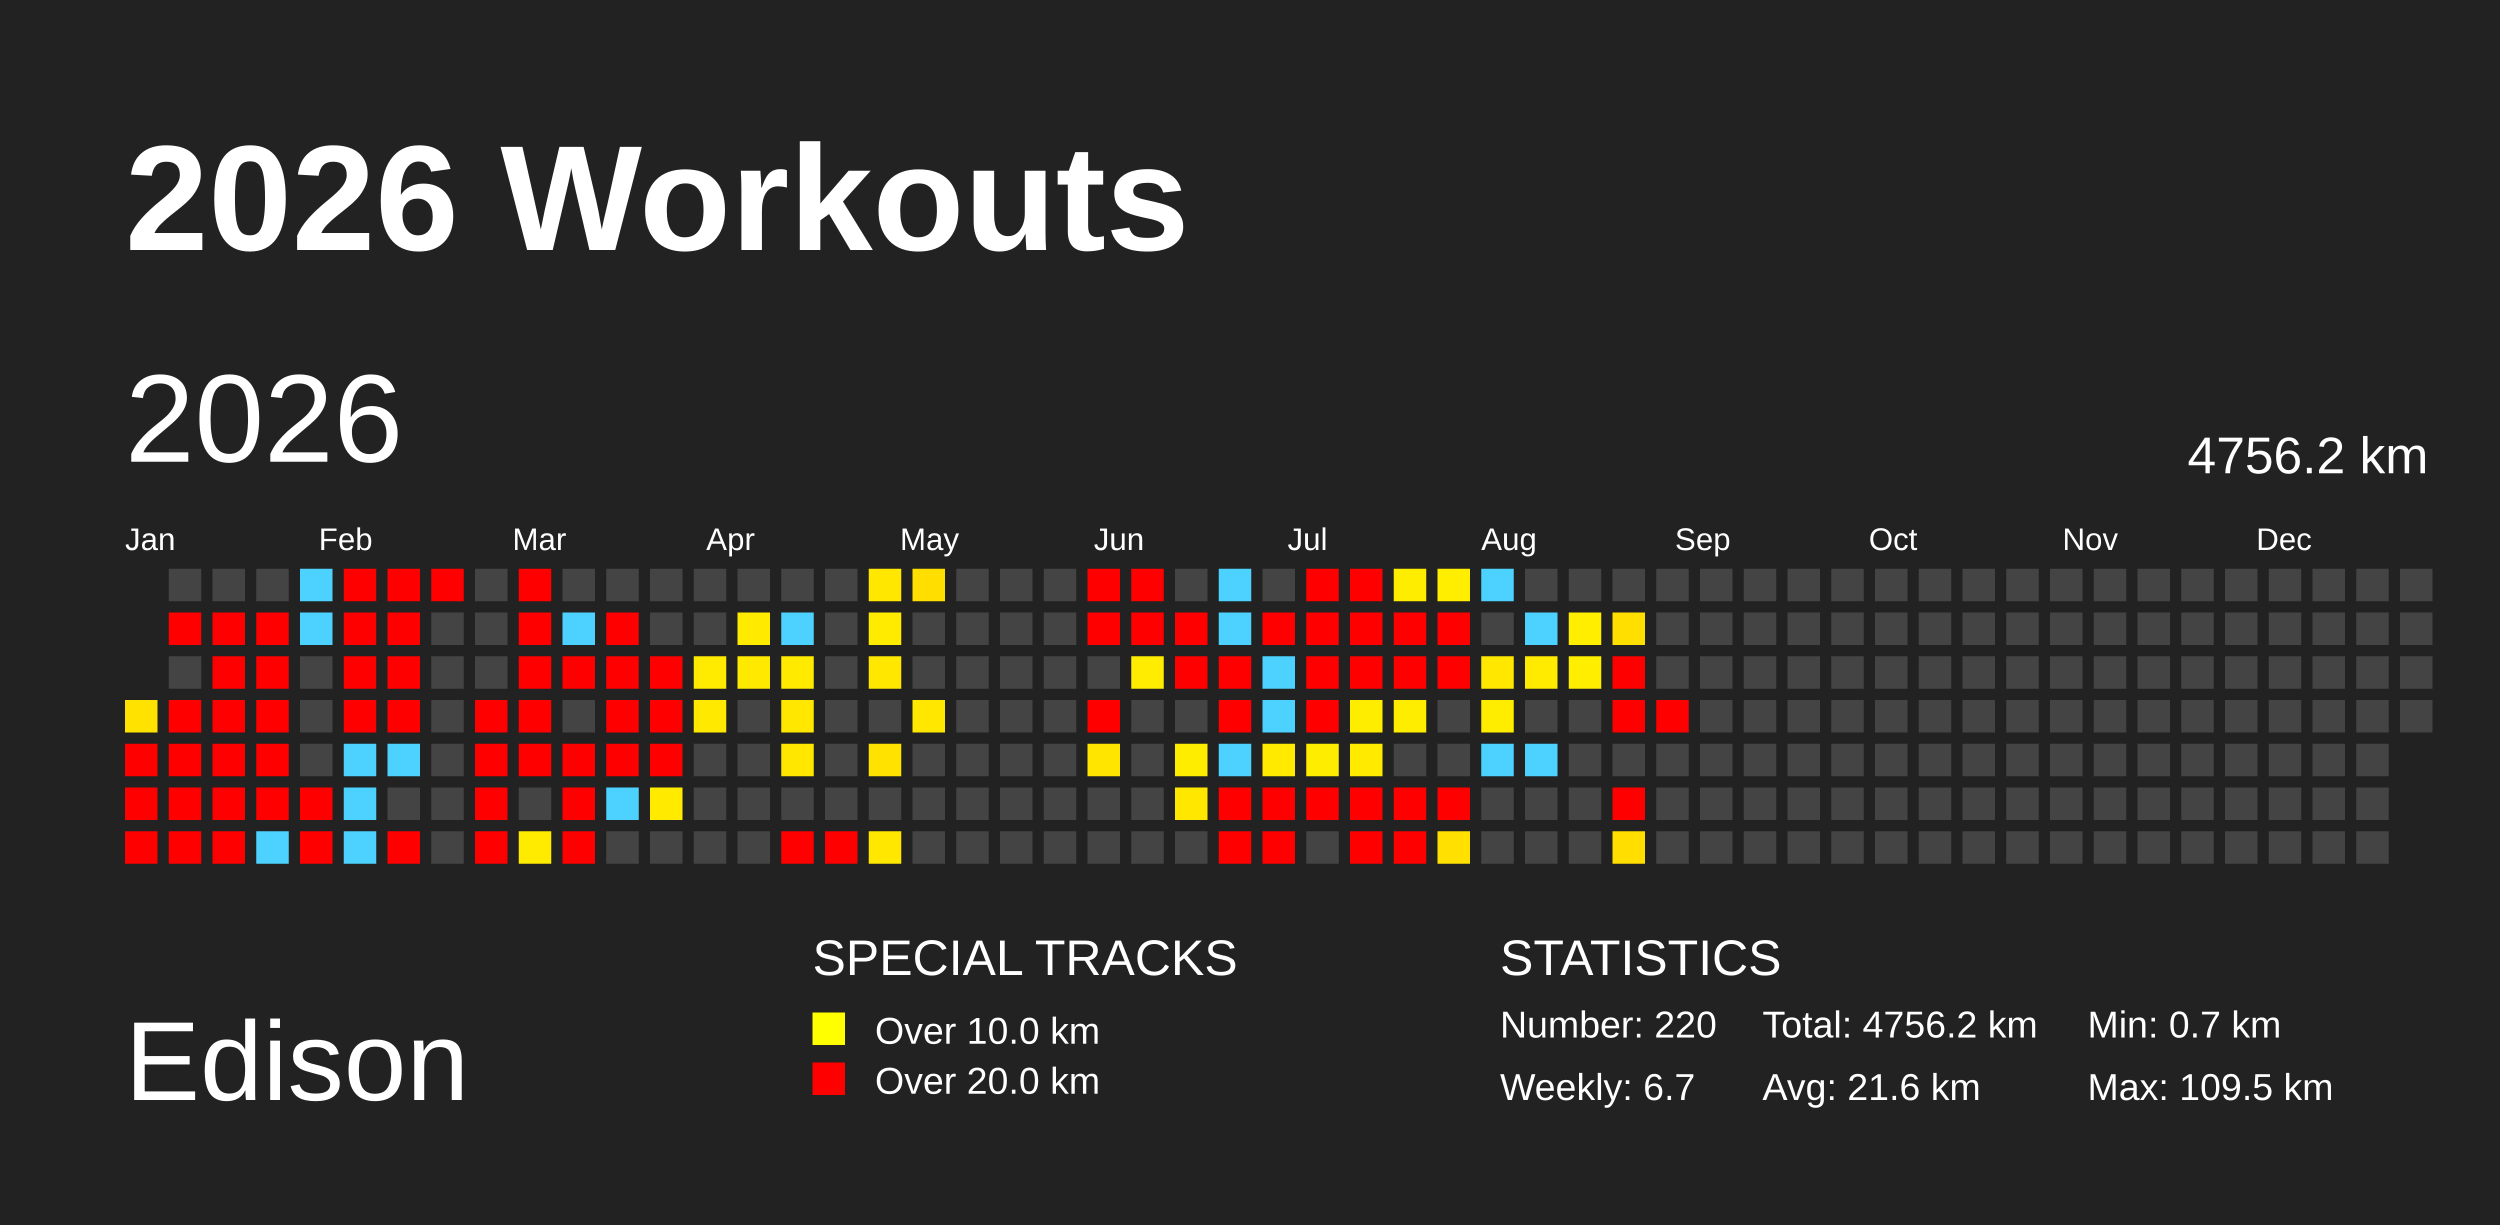
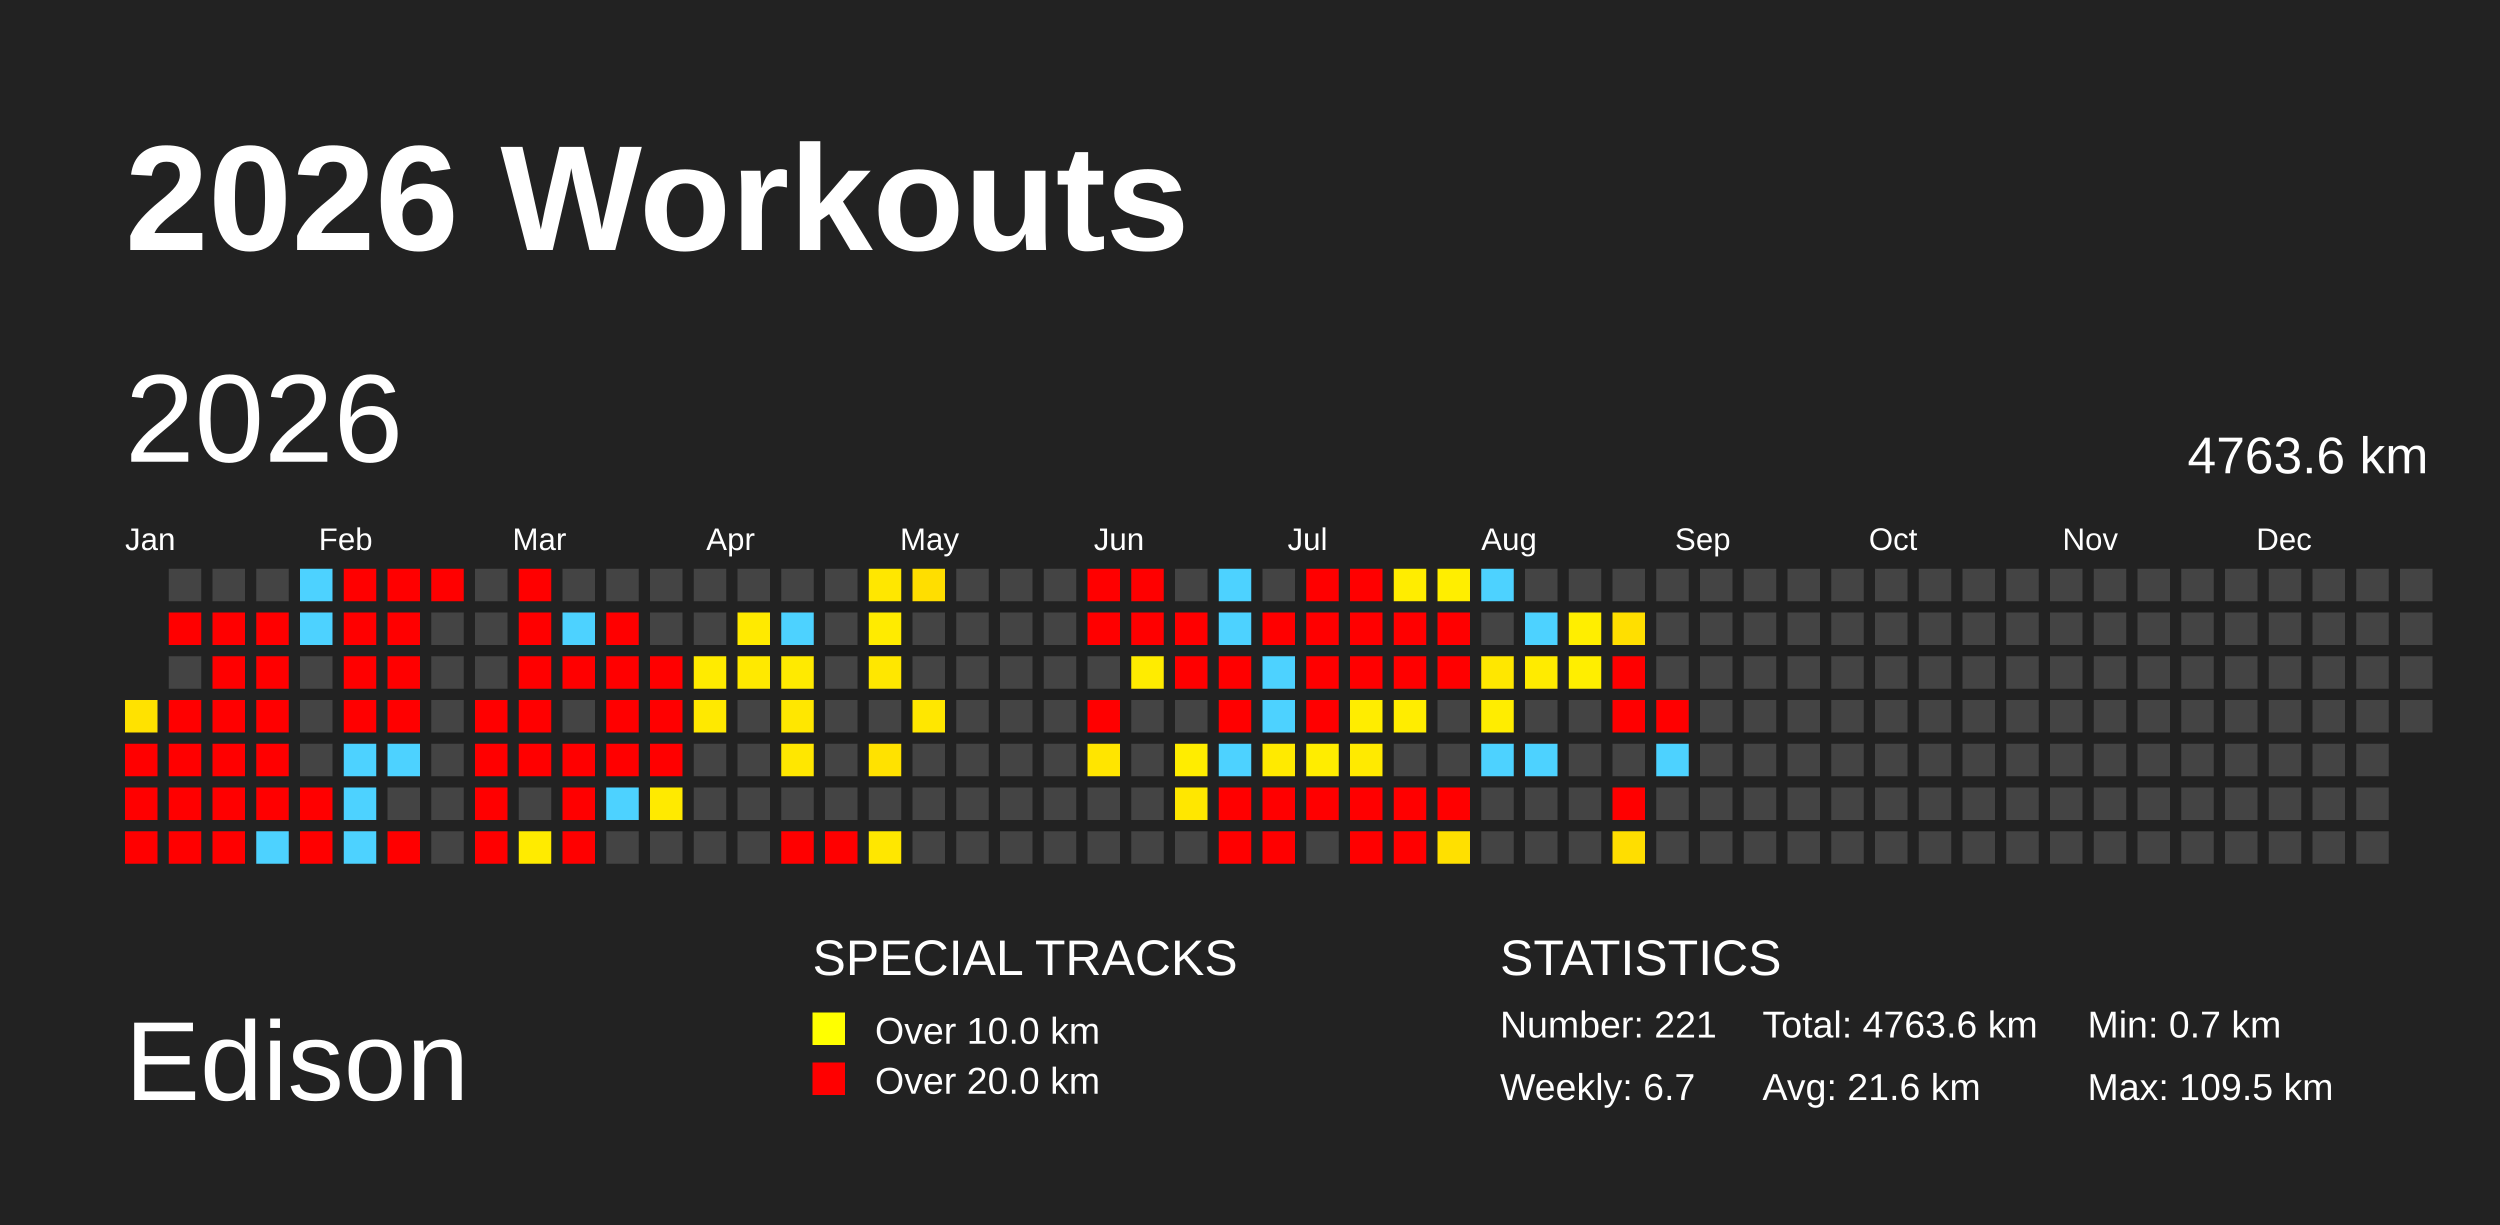
<svg xmlns="http://www.w3.org/2000/svg" baseProfile="full" height="98mm" version="1.1" viewBox="0,0,200,98" width="200mm">
  <defs />
  <rect fill="#222222" height="98" width="200" x="0" y="0" />
  <text fill="#FFFFFF" style="font-size:12px; font-family:Arial; font-weight:bold;" x="10" y="20">2026 Workouts</text>
  <text fill="#FFFFFF" style="font-size:9px; font-family:Arial" x="10" y="88">Edison</text>
  <text fill="#FFFFFF" style="font-size:4px; font-family:Arial" x="65" y="78">SPECIAL TRACKS</text>
  <rect fill="yellow" height="2.6" width="2.6" x="65" y="81" />
  <text fill="#FFFFFF" style="font-size:3px; font-family:Arial" x="70" y="83.5">Over 10.0 km</text>
  <rect fill="red" height="2.6" width="2.6" x="65" y="85" />
  <text fill="#FFFFFF" style="font-size:3px; font-family:Arial" x="70" y="87.5">Over 20.0 km</text>
  <text fill="#FFFFFF" style="font-size:4px; font-family:Arial" x="120" y="78">STATISTICS</text>
-   <text fill="#FFFFFF" style="font-size:3px; font-family:Arial" x="120" y="83">Number: 220</text>
+   <text fill="#FFFFFF" style="font-size:3px; font-family:Arial" x="120" y="83">Number: 221</text>
  <text fill="#FFFFFF" style="font-size:3px; font-family:Arial" x="120" y="88">Weekly: 6.7</text>
-   <text fill="#FFFFFF" style="font-size:3px; font-family:Arial" x="141" y="83">Total: 4756.2 km</text>
+   <text fill="#FFFFFF" style="font-size:3px; font-family:Arial" x="141" y="83">Total: 4763.6 km</text>
  <text fill="#FFFFFF" style="font-size:3px; font-family:Arial" x="141" y="88">Avg: 21.6 km</text>
  <text fill="#FFFFFF" style="font-size:3px; font-family:Arial" x="167" y="83">Min: 0.7 km</text>
  <text fill="#FFFFFF" style="font-size:3px; font-family:Arial" x="167" y="88">Max: 109.5 km</text>
  <text dominant-baseline="hanging" fill="#FFFFFF" style="font-size:10.0px; font-family:Arial;" x="10" y="30">2026</text>
-   <text dominant-baseline="hanging" fill="#FFFFFF" style="font-size:4.125px; font-family:Arial;" x="175" y="35">4756.2 km</text>
+   <text dominant-baseline="hanging" fill="#FFFFFF" style="font-size:4.125px; font-family:Arial;" x="175" y="35">4763.6 km</text>
  <text fill="#FFFFFF" style="font-size:2.5px; font-family:Arial" x="10.0" y="44">Jan</text>
  <text fill="#FFFFFF" style="font-size:2.5px; font-family:Arial" x="25.5" y="44">Feb</text>
  <text fill="#FFFFFF" style="font-size:2.5px; font-family:Arial" x="41.0" y="44">Mar</text>
  <text fill="#FFFFFF" style="font-size:2.5px; font-family:Arial" x="56.5" y="44">Apr</text>
  <text fill="#FFFFFF" style="font-size:2.5px; font-family:Arial" x="72.0" y="44">May</text>
  <text fill="#FFFFFF" style="font-size:2.5px; font-family:Arial" x="87.5" y="44">Jun</text>
  <text fill="#FFFFFF" style="font-size:2.5px; font-family:Arial" x="103.0" y="44">Jul</text>
  <text fill="#FFFFFF" style="font-size:2.5px; font-family:Arial" x="118.5" y="44">Aug</text>
  <text fill="#FFFFFF" style="font-size:2.5px; font-family:Arial" x="134.0" y="44">Sep</text>
  <text fill="#FFFFFF" style="font-size:2.5px; font-family:Arial" x="149.5" y="44">Oct</text>
  <text fill="#FFFFFF" style="font-size:2.5px; font-family:Arial" x="165.0" y="44">Nov</text>
  <text fill="#FFFFFF" style="font-size:2.5px; font-family:Arial" x="180.5" y="44">Dec</text>
  <rect fill="#ffe200" height="2.6" width="2.6" x="10.0" y="56.0" />
  <rect fill="red" height="2.6" width="2.6" x="10.0" y="59.5" />
  <rect fill="red" height="2.6" width="2.6" x="10.0" y="63.0" />
  <rect fill="red" height="2.6" width="2.6" x="10.0" y="66.5" />
  <rect fill="#444444" height="2.6" width="2.6" x="13.5" y="45.5" />
  <rect fill="red" height="2.6" width="2.6" x="13.5" y="49.0" />
  <rect fill="#444444" height="2.6" width="2.6" x="13.5" y="52.5" />
  <rect fill="red" height="2.6" width="2.6" x="13.5" y="56.0" />
  <rect fill="red" height="2.6" width="2.6" x="13.5" y="59.5" />
  <rect fill="red" height="2.6" width="2.6" x="13.5" y="63.0" />
  <rect fill="red" height="2.6" width="2.6" x="13.5" y="66.5" />
  <rect fill="#444444" height="2.6" width="2.6" x="17.0" y="45.5" />
  <rect fill="red" height="2.6" width="2.6" x="17.0" y="49.0" />
  <rect fill="red" height="2.6" width="2.6" x="17.0" y="52.5" />
  <rect fill="red" height="2.6" width="2.6" x="17.0" y="56.0" />
  <rect fill="red" height="2.6" width="2.6" x="17.0" y="59.5" />
  <rect fill="red" height="2.6" width="2.6" x="17.0" y="63.0" />
  <rect fill="red" height="2.6" width="2.6" x="17.0" y="66.5" />
  <rect fill="#444444" height="2.6" width="2.6" x="20.5" y="45.5" />
  <rect fill="red" height="2.6" width="2.6" x="20.5" y="49.0" />
  <rect fill="red" height="2.6" width="2.6" x="20.5" y="52.5" />
  <rect fill="red" height="2.6" width="2.6" x="20.5" y="56.0" />
  <rect fill="red" height="2.6" width="2.6" x="20.5" y="59.5" />
  <rect fill="red" height="2.6" width="2.6" x="20.5" y="63.0" />
  <rect fill="#4dd2ff" height="2.6" width="2.6" x="20.5" y="66.5" />
  <rect fill="#4dd2ff" height="2.6" width="2.6" x="24.0" y="45.5" />
  <rect fill="#4dd2ff" height="2.6" width="2.6" x="24.0" y="49.0" />
  <rect fill="#444444" height="2.6" width="2.6" x="24.0" y="52.5" />
  <rect fill="#444444" height="2.6" width="2.6" x="24.0" y="56.0" />
  <rect fill="#444444" height="2.6" width="2.6" x="24.0" y="59.5" />
  <rect fill="red" height="2.6" width="2.6" x="24.0" y="63.0" />
  <rect fill="red" height="2.6" width="2.6" x="24.0" y="66.5" />
  <rect fill="red" height="2.6" width="2.6" x="27.5" y="45.5" />
  <rect fill="red" height="2.6" width="2.6" x="27.5" y="49.0" />
  <rect fill="red" height="2.6" width="2.6" x="27.5" y="52.5" />
  <rect fill="red" height="2.6" width="2.6" x="27.5" y="56.0" />
  <rect fill="#4dd2ff" height="2.6" width="2.6" x="27.5" y="59.5" />
  <rect fill="#4dd2ff" height="2.6" width="2.6" x="27.5" y="63.0" />
  <rect fill="#4dd2ff" height="2.6" width="2.6" x="27.5" y="66.5" />
  <rect fill="red" height="2.6" width="2.6" x="31.0" y="45.5" />
  <rect fill="red" height="2.6" width="2.6" x="31.0" y="49.0" />
  <rect fill="red" height="2.6" width="2.6" x="31.0" y="52.5" />
  <rect fill="red" height="2.6" width="2.6" x="31.0" y="56.0" />
  <rect fill="#4dd2ff" height="2.6" width="2.6" x="31.0" y="59.5" />
  <rect fill="#444444" height="2.6" width="2.6" x="31.0" y="63.0" />
  <rect fill="red" height="2.6" width="2.6" x="31.0" y="66.5" />
  <rect fill="red" height="2.6" width="2.6" x="34.5" y="45.5" />
  <rect fill="#444444" height="2.6" width="2.6" x="34.5" y="49.0" />
  <rect fill="#444444" height="2.6" width="2.6" x="34.5" y="52.5" />
  <rect fill="#444444" height="2.6" width="2.6" x="34.5" y="56.0" />
  <rect fill="#444444" height="2.6" width="2.6" x="34.5" y="59.5" />
  <rect fill="#444444" height="2.6" width="2.6" x="34.5" y="63.0" />
  <rect fill="#444444" height="2.6" width="2.6" x="34.5" y="66.5" />
  <rect fill="#444444" height="2.6" width="2.6" x="38.0" y="45.5" />
  <rect fill="#444444" height="2.6" width="2.6" x="38.0" y="49.0" />
  <rect fill="#444444" height="2.6" width="2.6" x="38.0" y="52.5" />
  <rect fill="red" height="2.6" width="2.6" x="38.0" y="56.0" />
  <rect fill="red" height="2.6" width="2.6" x="38.0" y="59.5" />
  <rect fill="red" height="2.6" width="2.6" x="38.0" y="63.0" />
  <rect fill="red" height="2.6" width="2.6" x="38.0" y="66.5" />
  <rect fill="red" height="2.6" width="2.6" x="41.5" y="45.5" />
  <rect fill="red" height="2.6" width="2.6" x="41.5" y="49.0" />
  <rect fill="red" height="2.6" width="2.6" x="41.5" y="52.5" />
  <rect fill="red" height="2.6" width="2.6" x="41.5" y="56.0" />
  <rect fill="red" height="2.6" width="2.6" x="41.5" y="59.5" />
  <rect fill="#444444" height="2.6" width="2.6" x="41.5" y="63.0" />
  <rect fill="#ffeb00" height="2.6" width="2.6" x="41.5" y="66.5" />
  <rect fill="#444444" height="2.6" width="2.6" x="45.0" y="45.5" />
  <rect fill="#4dd2ff" height="2.6" width="2.6" x="45.0" y="49.0" />
  <rect fill="red" height="2.6" width="2.6" x="45.0" y="52.5" />
  <rect fill="#444444" height="2.6" width="2.6" x="45.0" y="56.0" />
  <rect fill="red" height="2.6" width="2.6" x="45.0" y="59.5" />
  <rect fill="red" height="2.6" width="2.6" x="45.0" y="63.0" />
  <rect fill="red" height="2.6" width="2.6" x="45.0" y="66.5" />
  <rect fill="#444444" height="2.6" width="2.6" x="48.5" y="45.5" />
  <rect fill="red" height="2.6" width="2.6" x="48.5" y="49.0" />
  <rect fill="red" height="2.6" width="2.6" x="48.5" y="52.5" />
  <rect fill="red" height="2.6" width="2.6" x="48.5" y="56.0" />
  <rect fill="red" height="2.6" width="2.6" x="48.5" y="59.5" />
  <rect fill="#4dd2ff" height="2.6" width="2.6" x="48.5" y="63.0" />
  <rect fill="#444444" height="2.6" width="2.6" x="48.5" y="66.5" />
  <rect fill="#444444" height="2.6" width="2.6" x="52.0" y="45.5" />
  <rect fill="#444444" height="2.6" width="2.6" x="52.0" y="49.0" />
  <rect fill="red" height="2.6" width="2.6" x="52.0" y="52.5" />
  <rect fill="red" height="2.6" width="2.6" x="52.0" y="56.0" />
  <rect fill="red" height="2.6" width="2.6" x="52.0" y="59.5" />
  <rect fill="#ffea00" height="2.6" width="2.6" x="52.0" y="63.0" />
  <rect fill="#444444" height="2.6" width="2.6" x="52.0" y="66.5" />
  <rect fill="#444444" height="2.6" width="2.6" x="55.5" y="45.5" />
  <rect fill="#444444" height="2.6" width="2.6" x="55.5" y="49.0" />
  <rect fill="#ffeb00" height="2.6" width="2.6" x="55.5" y="52.5" />
  <rect fill="#ffe900" height="2.6" width="2.6" x="55.5" y="56.0" />
  <rect fill="#444444" height="2.6" width="2.6" x="55.5" y="59.5" />
  <rect fill="#444444" height="2.6" width="2.6" x="55.5" y="63.0" />
  <rect fill="#444444" height="2.6" width="2.6" x="55.5" y="66.5" />
  <rect fill="#444444" height="2.6" width="2.6" x="59.0" y="45.5" />
  <rect fill="#ffea00" height="2.6" width="2.6" x="59.0" y="49.0" />
  <rect fill="#ffe900" height="2.6" width="2.6" x="59.0" y="52.5" />
  <rect fill="#444444" height="2.6" width="2.6" x="59.0" y="56.0" />
  <rect fill="#444444" height="2.6" width="2.6" x="59.0" y="59.5" />
  <rect fill="#444444" height="2.6" width="2.6" x="59.0" y="63.0" />
  <rect fill="#444444" height="2.6" width="2.6" x="59.0" y="66.5" />
  <rect fill="#444444" height="2.6" width="2.6" x="62.5" y="45.5" />
  <rect fill="#4dd2ff" height="2.6" width="2.6" x="62.5" y="49.0" />
  <rect fill="#ffea00" height="2.6" width="2.6" x="62.5" y="52.5" />
  <rect fill="#ffe700" height="2.6" width="2.6" x="62.5" y="56.0" />
  <rect fill="#ffe700" height="2.6" width="2.6" x="62.5" y="59.5" />
  <rect fill="#444444" height="2.6" width="2.6" x="62.5" y="63.0" />
  <rect fill="red" height="2.6" width="2.6" x="62.5" y="66.5" />
  <rect fill="#444444" height="2.6" width="2.6" x="66.0" y="45.5" />
  <rect fill="#444444" height="2.6" width="2.6" x="66.0" y="49.0" />
  <rect fill="#444444" height="2.6" width="2.6" x="66.0" y="52.5" />
  <rect fill="#444444" height="2.6" width="2.6" x="66.0" y="56.0" />
  <rect fill="#444444" height="2.6" width="2.6" x="66.0" y="59.5" />
  <rect fill="#444444" height="2.6" width="2.6" x="66.0" y="63.0" />
  <rect fill="red" height="2.6" width="2.6" x="66.0" y="66.5" />
  <rect fill="#ffe700" height="2.6" width="2.6" x="69.5" y="45.5" />
  <rect fill="#ffeb00" height="2.6" width="2.6" x="69.5" y="49.0" />
  <rect fill="#ffe700" height="2.6" width="2.6" x="69.5" y="52.5" />
  <rect fill="#444444" height="2.6" width="2.6" x="69.5" y="56.0" />
  <rect fill="#ffe200" height="2.6" width="2.6" x="69.5" y="59.5" />
  <rect fill="#444444" height="2.6" width="2.6" x="69.5" y="63.0" />
  <rect fill="#ffe700" height="2.6" width="2.6" x="69.5" y="66.5" />
  <rect fill="#ffde00" height="2.6" width="2.6" x="73.0" y="45.5" />
  <rect fill="#444444" height="2.6" width="2.6" x="73.0" y="49.0" />
  <rect fill="#444444" height="2.6" width="2.6" x="73.0" y="52.5" />
  <rect fill="#ffe700" height="2.6" width="2.6" x="73.0" y="56.0" />
  <rect fill="#444444" height="2.6" width="2.6" x="73.0" y="59.5" />
  <rect fill="#444444" height="2.6" width="2.6" x="73.0" y="63.0" />
  <rect fill="#444444" height="2.6" width="2.6" x="73.0" y="66.5" />
  <rect fill="#444444" height="2.6" width="2.6" x="76.5" y="45.5" />
  <rect fill="#444444" height="2.6" width="2.6" x="76.5" y="49.0" />
  <rect fill="#444444" height="2.6" width="2.6" x="76.5" y="52.5" />
  <rect fill="#444444" height="2.6" width="2.6" x="76.5" y="56.0" />
  <rect fill="#444444" height="2.6" width="2.6" x="76.5" y="59.5" />
  <rect fill="#444444" height="2.6" width="2.6" x="76.5" y="63.0" />
  <rect fill="#444444" height="2.6" width="2.6" x="76.5" y="66.5" />
  <rect fill="#444444" height="2.6" width="2.6" x="80.0" y="45.5" />
  <rect fill="#444444" height="2.6" width="2.6" x="80.0" y="49.0" />
  <rect fill="#444444" height="2.6" width="2.6" x="80.0" y="52.5" />
  <rect fill="#444444" height="2.6" width="2.6" x="80.0" y="56.0" />
  <rect fill="#444444" height="2.6" width="2.6" x="80.0" y="59.5" />
  <rect fill="#444444" height="2.6" width="2.6" x="80.0" y="63.0" />
  <rect fill="#444444" height="2.6" width="2.6" x="80.0" y="66.5" />
  <rect fill="#444444" height="2.6" width="2.6" x="83.5" y="45.5" />
  <rect fill="#444444" height="2.6" width="2.6" x="83.5" y="49.0" />
  <rect fill="#444444" height="2.6" width="2.6" x="83.5" y="52.5" />
  <rect fill="#444444" height="2.6" width="2.6" x="83.5" y="56.0" />
  <rect fill="#444444" height="2.6" width="2.6" x="83.5" y="59.5" />
  <rect fill="#444444" height="2.6" width="2.6" x="83.5" y="63.0" />
  <rect fill="#444444" height="2.6" width="2.6" x="83.5" y="66.5" />
  <rect fill="red" height="2.6" width="2.6" x="87.0" y="45.5" />
  <rect fill="red" height="2.6" width="2.6" x="87.0" y="49.0" />
  <rect fill="#444444" height="2.6" width="2.6" x="87.0" y="52.5" />
  <rect fill="red" height="2.6" width="2.6" x="87.0" y="56.0" />
  <rect fill="#ffe500" height="2.6" width="2.6" x="87.0" y="59.5" />
  <rect fill="#444444" height="2.6" width="2.6" x="87.0" y="63.0" />
  <rect fill="#444444" height="2.6" width="2.6" x="87.0" y="66.5" />
  <rect fill="red" height="2.6" width="2.6" x="90.5" y="45.5" />
  <rect fill="red" height="2.6" width="2.6" x="90.5" y="49.0" />
  <rect fill="#ffec00" height="2.6" width="2.6" x="90.5" y="52.5" />
  <rect fill="#444444" height="2.6" width="2.6" x="90.5" y="56.0" />
  <rect fill="#444444" height="2.6" width="2.6" x="90.5" y="59.5" />
  <rect fill="#444444" height="2.6" width="2.6" x="90.5" y="63.0" />
  <rect fill="#444444" height="2.6" width="2.6" x="90.5" y="66.5" />
  <rect fill="#444444" height="2.6" width="2.6" x="94.0" y="45.5" />
  <rect fill="red" height="2.6" width="2.6" x="94.0" y="49.0" />
  <rect fill="red" height="2.6" width="2.6" x="94.0" y="52.5" />
  <rect fill="#444444" height="2.6" width="2.6" x="94.0" y="56.0" />
  <rect fill="#ffed00" height="2.6" width="2.6" x="94.0" y="59.5" />
  <rect fill="#ffe700" height="2.6" width="2.6" x="94.0" y="63.0" />
  <rect fill="#444444" height="2.6" width="2.6" x="94.0" y="66.5" />
  <rect fill="#4dd2ff" height="2.6" width="2.6" x="97.5" y="45.5" />
  <rect fill="#4dd2ff" height="2.6" width="2.6" x="97.5" y="49.0" />
  <rect fill="red" height="2.6" width="2.6" x="97.5" y="52.5" />
  <rect fill="red" height="2.6" width="2.6" x="97.5" y="56.0" />
  <rect fill="#4dd2ff" height="2.6" width="2.6" x="97.5" y="59.5" />
  <rect fill="red" height="2.6" width="2.6" x="97.5" y="63.0" />
  <rect fill="red" height="2.6" width="2.6" x="97.5" y="66.5" />
  <rect fill="#444444" height="2.6" width="2.6" x="101.0" y="45.5" />
  <rect fill="red" height="2.6" width="2.6" x="101.0" y="49.0" />
  <rect fill="#4dd2ff" height="2.6" width="2.6" x="101.0" y="52.5" />
  <rect fill="#4dd2ff" height="2.6" width="2.6" x="101.0" y="56.0" />
  <rect fill="#ffea00" height="2.6" width="2.6" x="101.0" y="59.5" />
  <rect fill="red" height="2.6" width="2.6" x="101.0" y="63.0" />
  <rect fill="red" height="2.6" width="2.6" x="101.0" y="66.5" />
  <rect fill="red" height="2.6" width="2.6" x="104.5" y="45.5" />
  <rect fill="red" height="2.6" width="2.6" x="104.5" y="49.0" />
  <rect fill="red" height="2.6" width="2.6" x="104.5" y="52.5" />
  <rect fill="red" height="2.6" width="2.6" x="104.5" y="56.0" />
  <rect fill="#ffed00" height="2.6" width="2.6" x="104.5" y="59.5" />
  <rect fill="red" height="2.6" width="2.6" x="104.5" y="63.0" />
  <rect fill="#444444" height="2.6" width="2.6" x="104.5" y="66.5" />
  <rect fill="red" height="2.6" width="2.6" x="108.0" y="45.5" />
  <rect fill="red" height="2.6" width="2.6" x="108.0" y="49.0" />
  <rect fill="red" height="2.6" width="2.6" x="108.0" y="52.5" />
  <rect fill="#ffed00" height="2.6" width="2.6" x="108.0" y="56.0" />
  <rect fill="#ffea00" height="2.6" width="2.6" x="108.0" y="59.5" />
  <rect fill="red" height="2.6" width="2.6" x="108.0" y="63.0" />
  <rect fill="red" height="2.6" width="2.6" x="108.0" y="66.5" />
  <rect fill="#ffed00" height="2.6" width="2.6" x="111.5" y="45.5" />
  <rect fill="red" height="2.6" width="2.6" x="111.5" y="49.0" />
  <rect fill="red" height="2.6" width="2.6" x="111.5" y="52.5" />
  <rect fill="#ffed00" height="2.6" width="2.6" x="111.5" y="56.0" />
  <rect fill="#444444" height="2.6" width="2.6" x="111.5" y="59.5" />
  <rect fill="red" height="2.6" width="2.6" x="111.5" y="63.0" />
  <rect fill="red" height="2.6" width="2.6" x="111.5" y="66.5" />
  <rect fill="#ffee00" height="2.6" width="2.6" x="115.0" y="45.5" />
  <rect fill="red" height="2.6" width="2.6" x="115.0" y="49.0" />
  <rect fill="red" height="2.6" width="2.6" x="115.0" y="52.5" />
  <rect fill="#444444" height="2.6" width="2.6" x="115.0" y="56.0" />
  <rect fill="#444444" height="2.6" width="2.6" x="115.0" y="59.5" />
  <rect fill="red" height="2.6" width="2.6" x="115.0" y="63.0" />
  <rect fill="#ffe000" height="2.6" width="2.6" x="115.0" y="66.5" />
  <rect fill="#4dd2ff" height="2.6" width="2.6" x="118.5" y="45.5" />
  <rect fill="#444444" height="2.6" width="2.6" x="118.5" y="49.0" />
  <rect fill="#ffe700" height="2.6" width="2.6" x="118.5" y="52.5" />
  <rect fill="#ffed00" height="2.6" width="2.6" x="118.5" y="56.0" />
  <rect fill="#4dd2ff" height="2.6" width="2.6" x="118.5" y="59.5" />
  <rect fill="#444444" height="2.6" width="2.6" x="118.5" y="63.0" />
  <rect fill="#444444" height="2.6" width="2.6" x="118.5" y="66.5" />
  <rect fill="#444444" height="2.6" width="2.6" x="122.0" y="45.5" />
  <rect fill="#4dd2ff" height="2.6" width="2.6" x="122.0" y="49.0" />
  <rect fill="#ffeb00" height="2.6" width="2.6" x="122.0" y="52.5" />
  <rect fill="#444444" height="2.6" width="2.6" x="122.0" y="56.0" />
  <rect fill="#4dd2ff" height="2.6" width="2.6" x="122.0" y="59.5" />
  <rect fill="#444444" height="2.6" width="2.6" x="122.0" y="63.0" />
  <rect fill="#444444" height="2.6" width="2.6" x="122.0" y="66.5" />
  <rect fill="#444444" height="2.6" width="2.6" x="125.5" y="45.5" />
  <rect fill="#ffee00" height="2.6" width="2.6" x="125.5" y="49.0" />
  <rect fill="#ffee00" height="2.6" width="2.6" x="125.5" y="52.5" />
  <rect fill="#444444" height="2.6" width="2.6" x="125.5" y="56.0" />
  <rect fill="#444444" height="2.6" width="2.6" x="125.5" y="59.5" />
  <rect fill="#444444" height="2.6" width="2.6" x="125.5" y="63.0" />
  <rect fill="#444444" height="2.6" width="2.6" x="125.5" y="66.5" />
  <rect fill="#444444" height="2.6" width="2.6" x="129.0" y="45.5" />
  <rect fill="#ffdf00" height="2.6" width="2.6" x="129.0" y="49.0" />
  <rect fill="red" height="2.6" width="2.6" x="129.0" y="52.5" />
  <rect fill="red" height="2.6" width="2.6" x="129.0" y="56.0" />
  <rect fill="#444444" height="2.6" width="2.6" x="129.0" y="59.5" />
  <rect fill="red" height="2.6" width="2.6" x="129.0" y="63.0" />
  <rect fill="#ffde00" height="2.6" width="2.6" x="129.0" y="66.5" />
  <rect fill="#444444" height="2.6" width="2.6" x="132.5" y="45.5" />
  <rect fill="#444444" height="2.6" width="2.6" x="132.5" y="49.0" />
  <rect fill="#444444" height="2.6" width="2.6" x="132.5" y="52.5" />
  <rect fill="red" height="2.6" width="2.6" x="132.5" y="56.0" />
-   <rect fill="#444444" height="2.6" width="2.6" x="132.5" y="59.5" />
+   <rect fill="#4dd2ff" height="2.6" width="2.6" x="132.5" y="59.5" />
  <rect fill="#444444" height="2.6" width="2.6" x="132.5" y="63.0" />
  <rect fill="#444444" height="2.6" width="2.6" x="132.5" y="66.5" />
  <rect fill="#444444" height="2.6" width="2.6" x="136.0" y="45.5" />
  <rect fill="#444444" height="2.6" width="2.6" x="136.0" y="49.0" />
  <rect fill="#444444" height="2.6" width="2.6" x="136.0" y="52.5" />
  <rect fill="#444444" height="2.6" width="2.6" x="136.0" y="56.0" />
  <rect fill="#444444" height="2.6" width="2.6" x="136.0" y="59.5" />
  <rect fill="#444444" height="2.6" width="2.6" x="136.0" y="63.0" />
  <rect fill="#444444" height="2.6" width="2.6" x="136.0" y="66.5" />
  <rect fill="#444444" height="2.6" width="2.6" x="139.5" y="45.5" />
  <rect fill="#444444" height="2.6" width="2.6" x="139.5" y="49.0" />
  <rect fill="#444444" height="2.6" width="2.6" x="139.5" y="52.5" />
  <rect fill="#444444" height="2.6" width="2.6" x="139.5" y="56.0" />
  <rect fill="#444444" height="2.6" width="2.6" x="139.5" y="59.5" />
  <rect fill="#444444" height="2.6" width="2.6" x="139.5" y="63.0" />
  <rect fill="#444444" height="2.6" width="2.6" x="139.5" y="66.5" />
  <rect fill="#444444" height="2.6" width="2.6" x="143.0" y="45.5" />
  <rect fill="#444444" height="2.6" width="2.6" x="143.0" y="49.0" />
  <rect fill="#444444" height="2.6" width="2.6" x="143.0" y="52.5" />
  <rect fill="#444444" height="2.6" width="2.6" x="143.0" y="56.0" />
  <rect fill="#444444" height="2.6" width="2.6" x="143.0" y="59.5" />
  <rect fill="#444444" height="2.6" width="2.6" x="143.0" y="63.0" />
  <rect fill="#444444" height="2.6" width="2.6" x="143.0" y="66.5" />
  <rect fill="#444444" height="2.6" width="2.6" x="146.5" y="45.5" />
  <rect fill="#444444" height="2.6" width="2.6" x="146.5" y="49.0" />
  <rect fill="#444444" height="2.6" width="2.6" x="146.5" y="52.5" />
  <rect fill="#444444" height="2.6" width="2.6" x="146.5" y="56.0" />
  <rect fill="#444444" height="2.6" width="2.6" x="146.5" y="59.5" />
  <rect fill="#444444" height="2.6" width="2.6" x="146.5" y="63.0" />
  <rect fill="#444444" height="2.6" width="2.6" x="146.5" y="66.5" />
  <rect fill="#444444" height="2.6" width="2.6" x="150.0" y="45.5" />
  <rect fill="#444444" height="2.6" width="2.6" x="150.0" y="49.0" />
  <rect fill="#444444" height="2.6" width="2.6" x="150.0" y="52.5" />
  <rect fill="#444444" height="2.6" width="2.6" x="150.0" y="56.0" />
  <rect fill="#444444" height="2.6" width="2.6" x="150.0" y="59.5" />
  <rect fill="#444444" height="2.6" width="2.6" x="150.0" y="63.0" />
  <rect fill="#444444" height="2.6" width="2.6" x="150.0" y="66.5" />
  <rect fill="#444444" height="2.6" width="2.6" x="153.5" y="45.5" />
  <rect fill="#444444" height="2.6" width="2.6" x="153.5" y="49.0" />
  <rect fill="#444444" height="2.6" width="2.6" x="153.5" y="52.5" />
  <rect fill="#444444" height="2.6" width="2.6" x="153.5" y="56.0" />
  <rect fill="#444444" height="2.6" width="2.6" x="153.5" y="59.5" />
  <rect fill="#444444" height="2.6" width="2.6" x="153.5" y="63.0" />
  <rect fill="#444444" height="2.6" width="2.6" x="153.5" y="66.5" />
  <rect fill="#444444" height="2.6" width="2.6" x="157.0" y="45.5" />
  <rect fill="#444444" height="2.6" width="2.6" x="157.0" y="49.0" />
  <rect fill="#444444" height="2.6" width="2.6" x="157.0" y="52.5" />
  <rect fill="#444444" height="2.6" width="2.6" x="157.0" y="56.0" />
  <rect fill="#444444" height="2.6" width="2.6" x="157.0" y="59.5" />
  <rect fill="#444444" height="2.6" width="2.6" x="157.0" y="63.0" />
  <rect fill="#444444" height="2.6" width="2.6" x="157.0" y="66.5" />
  <rect fill="#444444" height="2.6" width="2.6" x="160.5" y="45.5" />
  <rect fill="#444444" height="2.6" width="2.6" x="160.5" y="49.0" />
  <rect fill="#444444" height="2.6" width="2.6" x="160.5" y="52.5" />
  <rect fill="#444444" height="2.6" width="2.6" x="160.5" y="56.0" />
  <rect fill="#444444" height="2.6" width="2.6" x="160.5" y="59.5" />
  <rect fill="#444444" height="2.6" width="2.6" x="160.5" y="63.0" />
  <rect fill="#444444" height="2.6" width="2.6" x="160.5" y="66.5" />
  <rect fill="#444444" height="2.6" width="2.6" x="164.0" y="45.5" />
  <rect fill="#444444" height="2.6" width="2.6" x="164.0" y="49.0" />
  <rect fill="#444444" height="2.6" width="2.6" x="164.0" y="52.5" />
  <rect fill="#444444" height="2.6" width="2.6" x="164.0" y="56.0" />
  <rect fill="#444444" height="2.6" width="2.6" x="164.0" y="59.5" />
  <rect fill="#444444" height="2.6" width="2.6" x="164.0" y="63.0" />
  <rect fill="#444444" height="2.6" width="2.6" x="164.0" y="66.5" />
  <rect fill="#444444" height="2.6" width="2.6" x="167.5" y="45.5" />
  <rect fill="#444444" height="2.6" width="2.6" x="167.5" y="49.0" />
  <rect fill="#444444" height="2.6" width="2.6" x="167.5" y="52.5" />
  <rect fill="#444444" height="2.6" width="2.6" x="167.5" y="56.0" />
  <rect fill="#444444" height="2.6" width="2.6" x="167.5" y="59.5" />
  <rect fill="#444444" height="2.6" width="2.6" x="167.5" y="63.0" />
  <rect fill="#444444" height="2.6" width="2.6" x="167.5" y="66.5" />
  <rect fill="#444444" height="2.6" width="2.6" x="171.0" y="45.5" />
  <rect fill="#444444" height="2.6" width="2.6" x="171.0" y="49.0" />
  <rect fill="#444444" height="2.6" width="2.6" x="171.0" y="52.5" />
  <rect fill="#444444" height="2.6" width="2.6" x="171.0" y="56.0" />
  <rect fill="#444444" height="2.6" width="2.6" x="171.0" y="59.5" />
  <rect fill="#444444" height="2.6" width="2.6" x="171.0" y="63.0" />
  <rect fill="#444444" height="2.6" width="2.6" x="171.0" y="66.5" />
  <rect fill="#444444" height="2.6" width="2.6" x="174.5" y="45.5" />
  <rect fill="#444444" height="2.6" width="2.6" x="174.5" y="49.0" />
  <rect fill="#444444" height="2.6" width="2.6" x="174.5" y="52.5" />
  <rect fill="#444444" height="2.6" width="2.6" x="174.5" y="56.0" />
  <rect fill="#444444" height="2.6" width="2.6" x="174.5" y="59.5" />
  <rect fill="#444444" height="2.6" width="2.6" x="174.5" y="63.0" />
  <rect fill="#444444" height="2.6" width="2.6" x="174.5" y="66.5" />
  <rect fill="#444444" height="2.6" width="2.6" x="178.0" y="45.5" />
  <rect fill="#444444" height="2.6" width="2.6" x="178.0" y="49.0" />
  <rect fill="#444444" height="2.6" width="2.6" x="178.0" y="52.5" />
  <rect fill="#444444" height="2.6" width="2.6" x="178.0" y="56.0" />
  <rect fill="#444444" height="2.6" width="2.6" x="178.0" y="59.5" />
  <rect fill="#444444" height="2.6" width="2.6" x="178.0" y="63.0" />
  <rect fill="#444444" height="2.6" width="2.6" x="178.0" y="66.5" />
  <rect fill="#444444" height="2.6" width="2.6" x="181.5" y="45.5" />
  <rect fill="#444444" height="2.6" width="2.6" x="181.5" y="49.0" />
  <rect fill="#444444" height="2.6" width="2.6" x="181.5" y="52.5" />
  <rect fill="#444444" height="2.6" width="2.6" x="181.5" y="56.0" />
  <rect fill="#444444" height="2.6" width="2.6" x="181.5" y="59.5" />
  <rect fill="#444444" height="2.6" width="2.6" x="181.5" y="63.0" />
  <rect fill="#444444" height="2.6" width="2.6" x="181.5" y="66.5" />
  <rect fill="#444444" height="2.6" width="2.6" x="185.0" y="45.5" />
  <rect fill="#444444" height="2.6" width="2.6" x="185.0" y="49.0" />
  <rect fill="#444444" height="2.6" width="2.6" x="185.0" y="52.5" />
  <rect fill="#444444" height="2.6" width="2.6" x="185.0" y="56.0" />
  <rect fill="#444444" height="2.6" width="2.6" x="185.0" y="59.5" />
  <rect fill="#444444" height="2.6" width="2.6" x="185.0" y="63.0" />
  <rect fill="#444444" height="2.6" width="2.6" x="185.0" y="66.5" />
  <rect fill="#444444" height="2.6" width="2.6" x="188.5" y="45.5" />
  <rect fill="#444444" height="2.6" width="2.6" x="188.5" y="49.0" />
  <rect fill="#444444" height="2.6" width="2.6" x="188.5" y="52.5" />
  <rect fill="#444444" height="2.6" width="2.6" x="188.5" y="56.0" />
  <rect fill="#444444" height="2.6" width="2.6" x="188.5" y="59.5" />
  <rect fill="#444444" height="2.6" width="2.6" x="188.5" y="63.0" />
  <rect fill="#444444" height="2.6" width="2.6" x="188.5" y="66.5" />
  <rect fill="#444444" height="2.6" width="2.6" x="192.0" y="45.5" />
  <rect fill="#444444" height="2.6" width="2.6" x="192.0" y="49.0" />
  <rect fill="#444444" height="2.6" width="2.6" x="192.0" y="52.5" />
  <rect fill="#444444" height="2.6" width="2.6" x="192.0" y="56.0" />
</svg>
